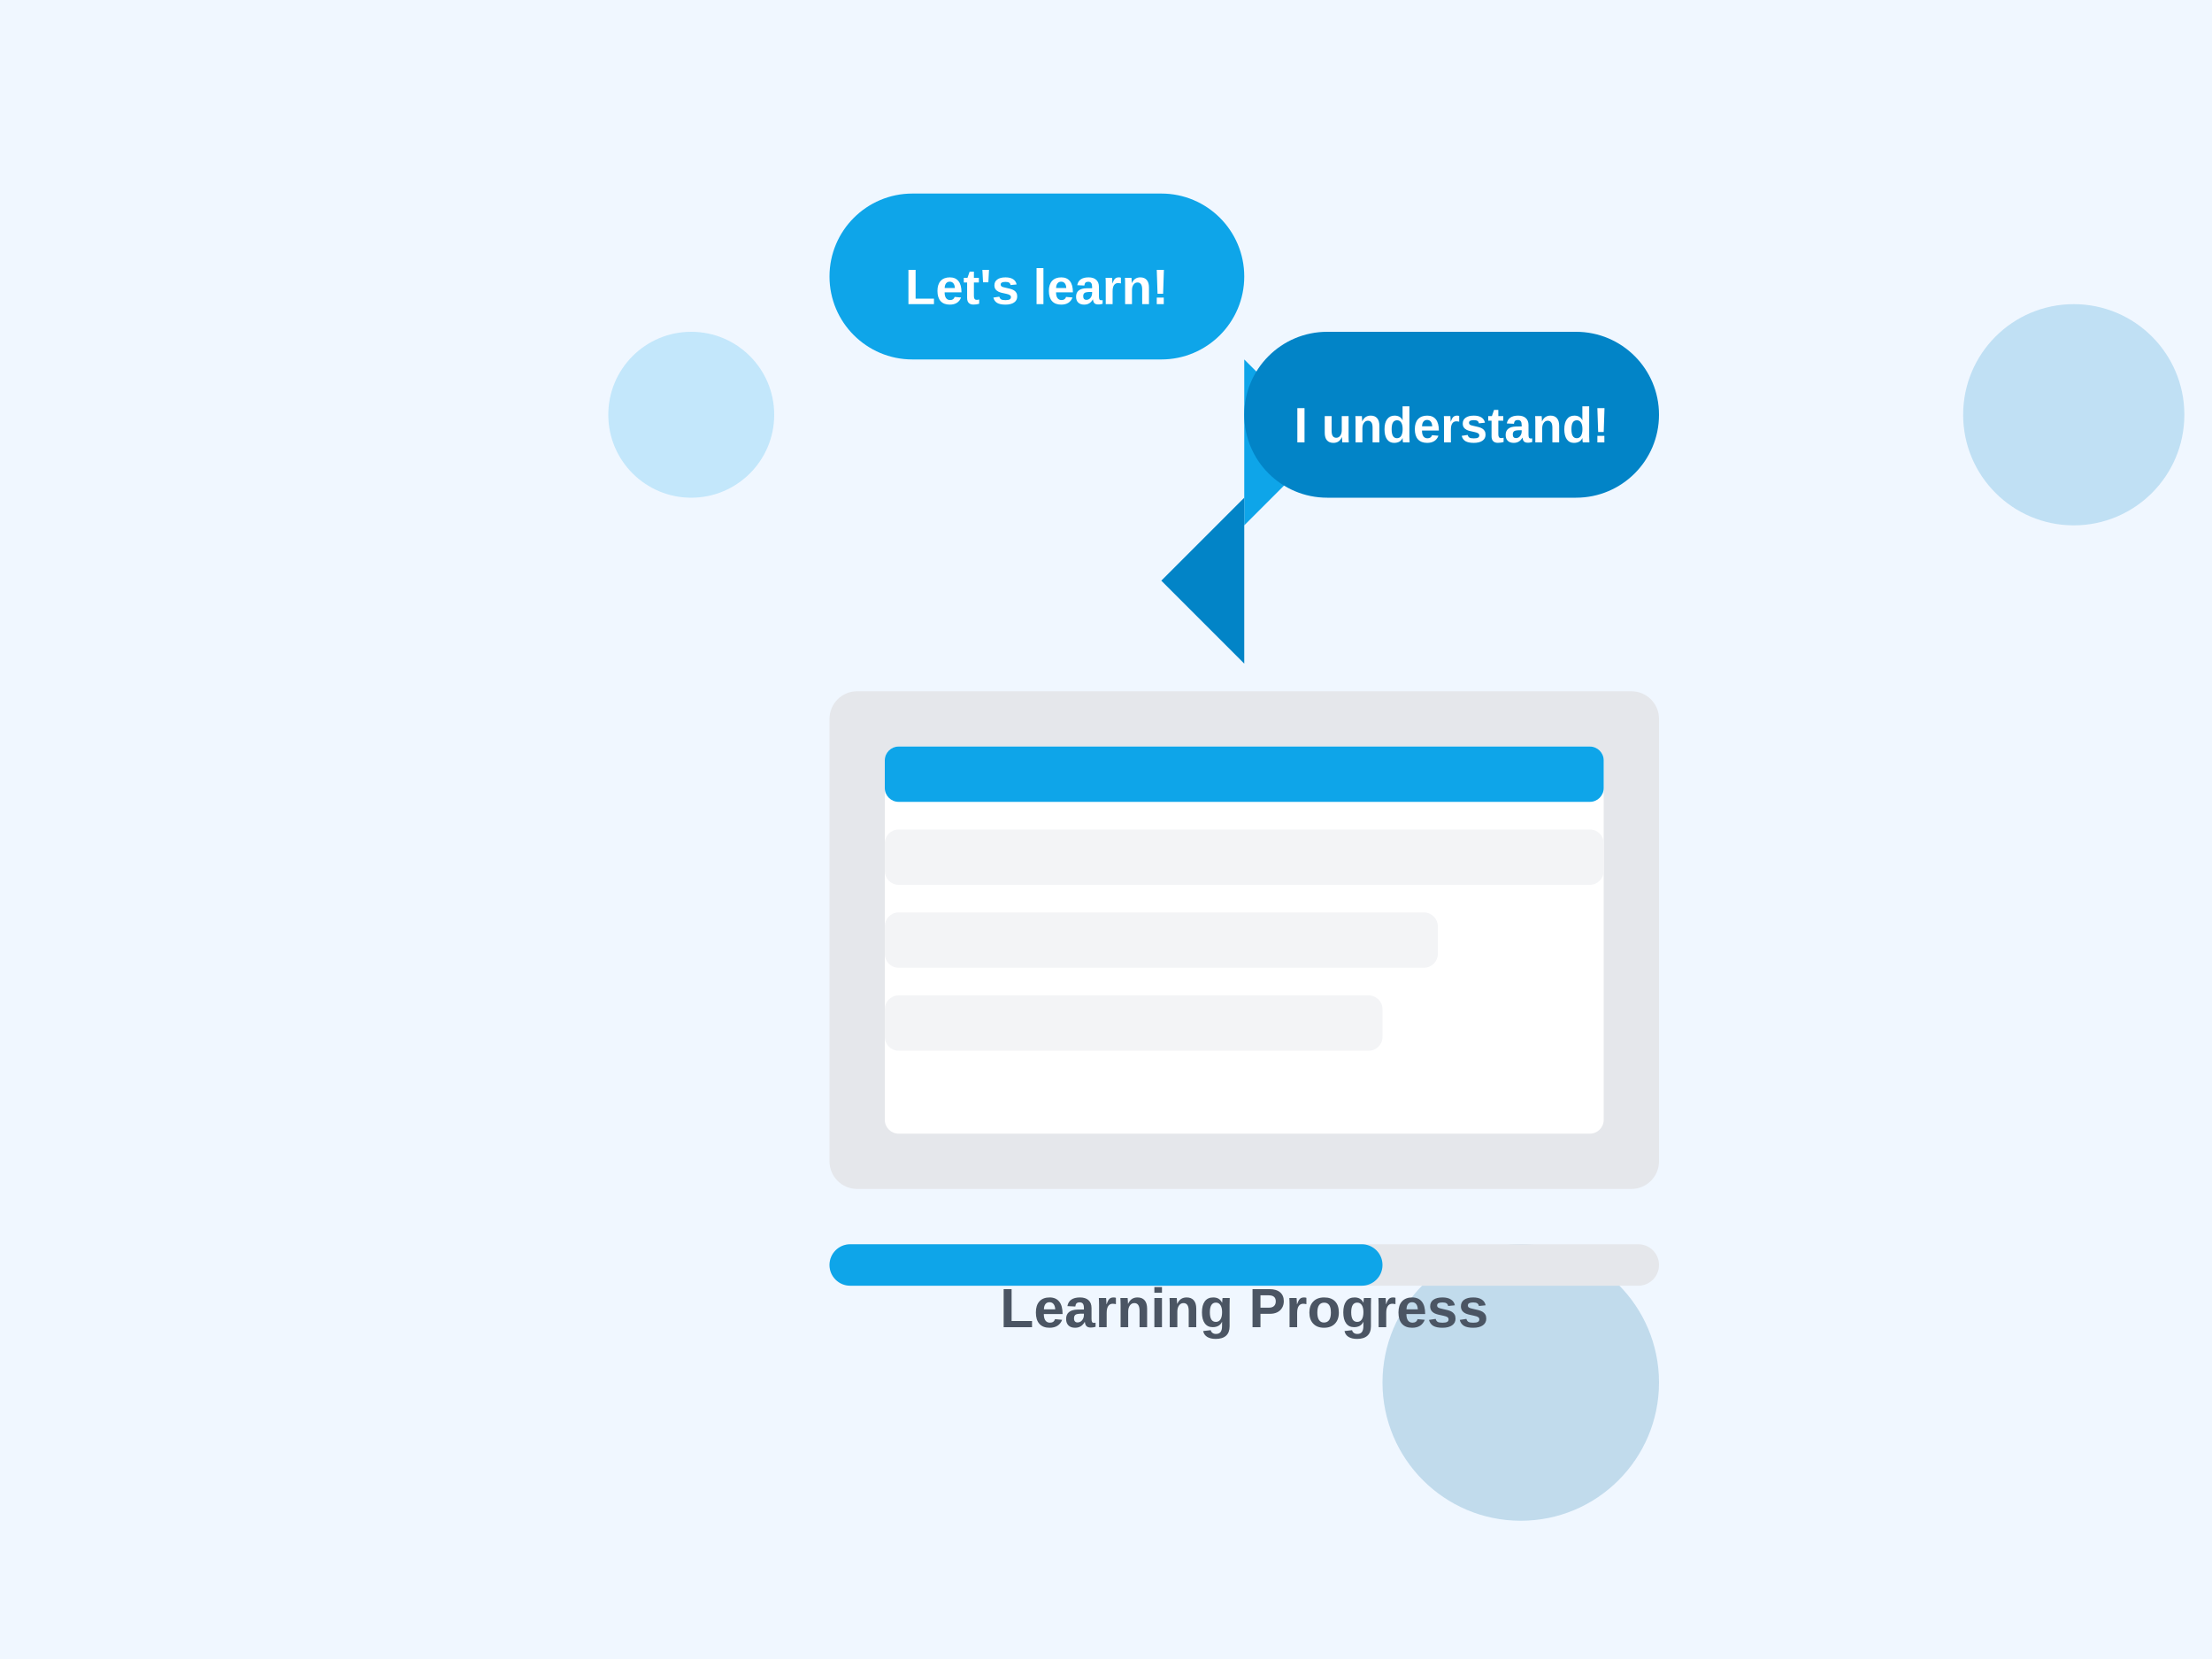
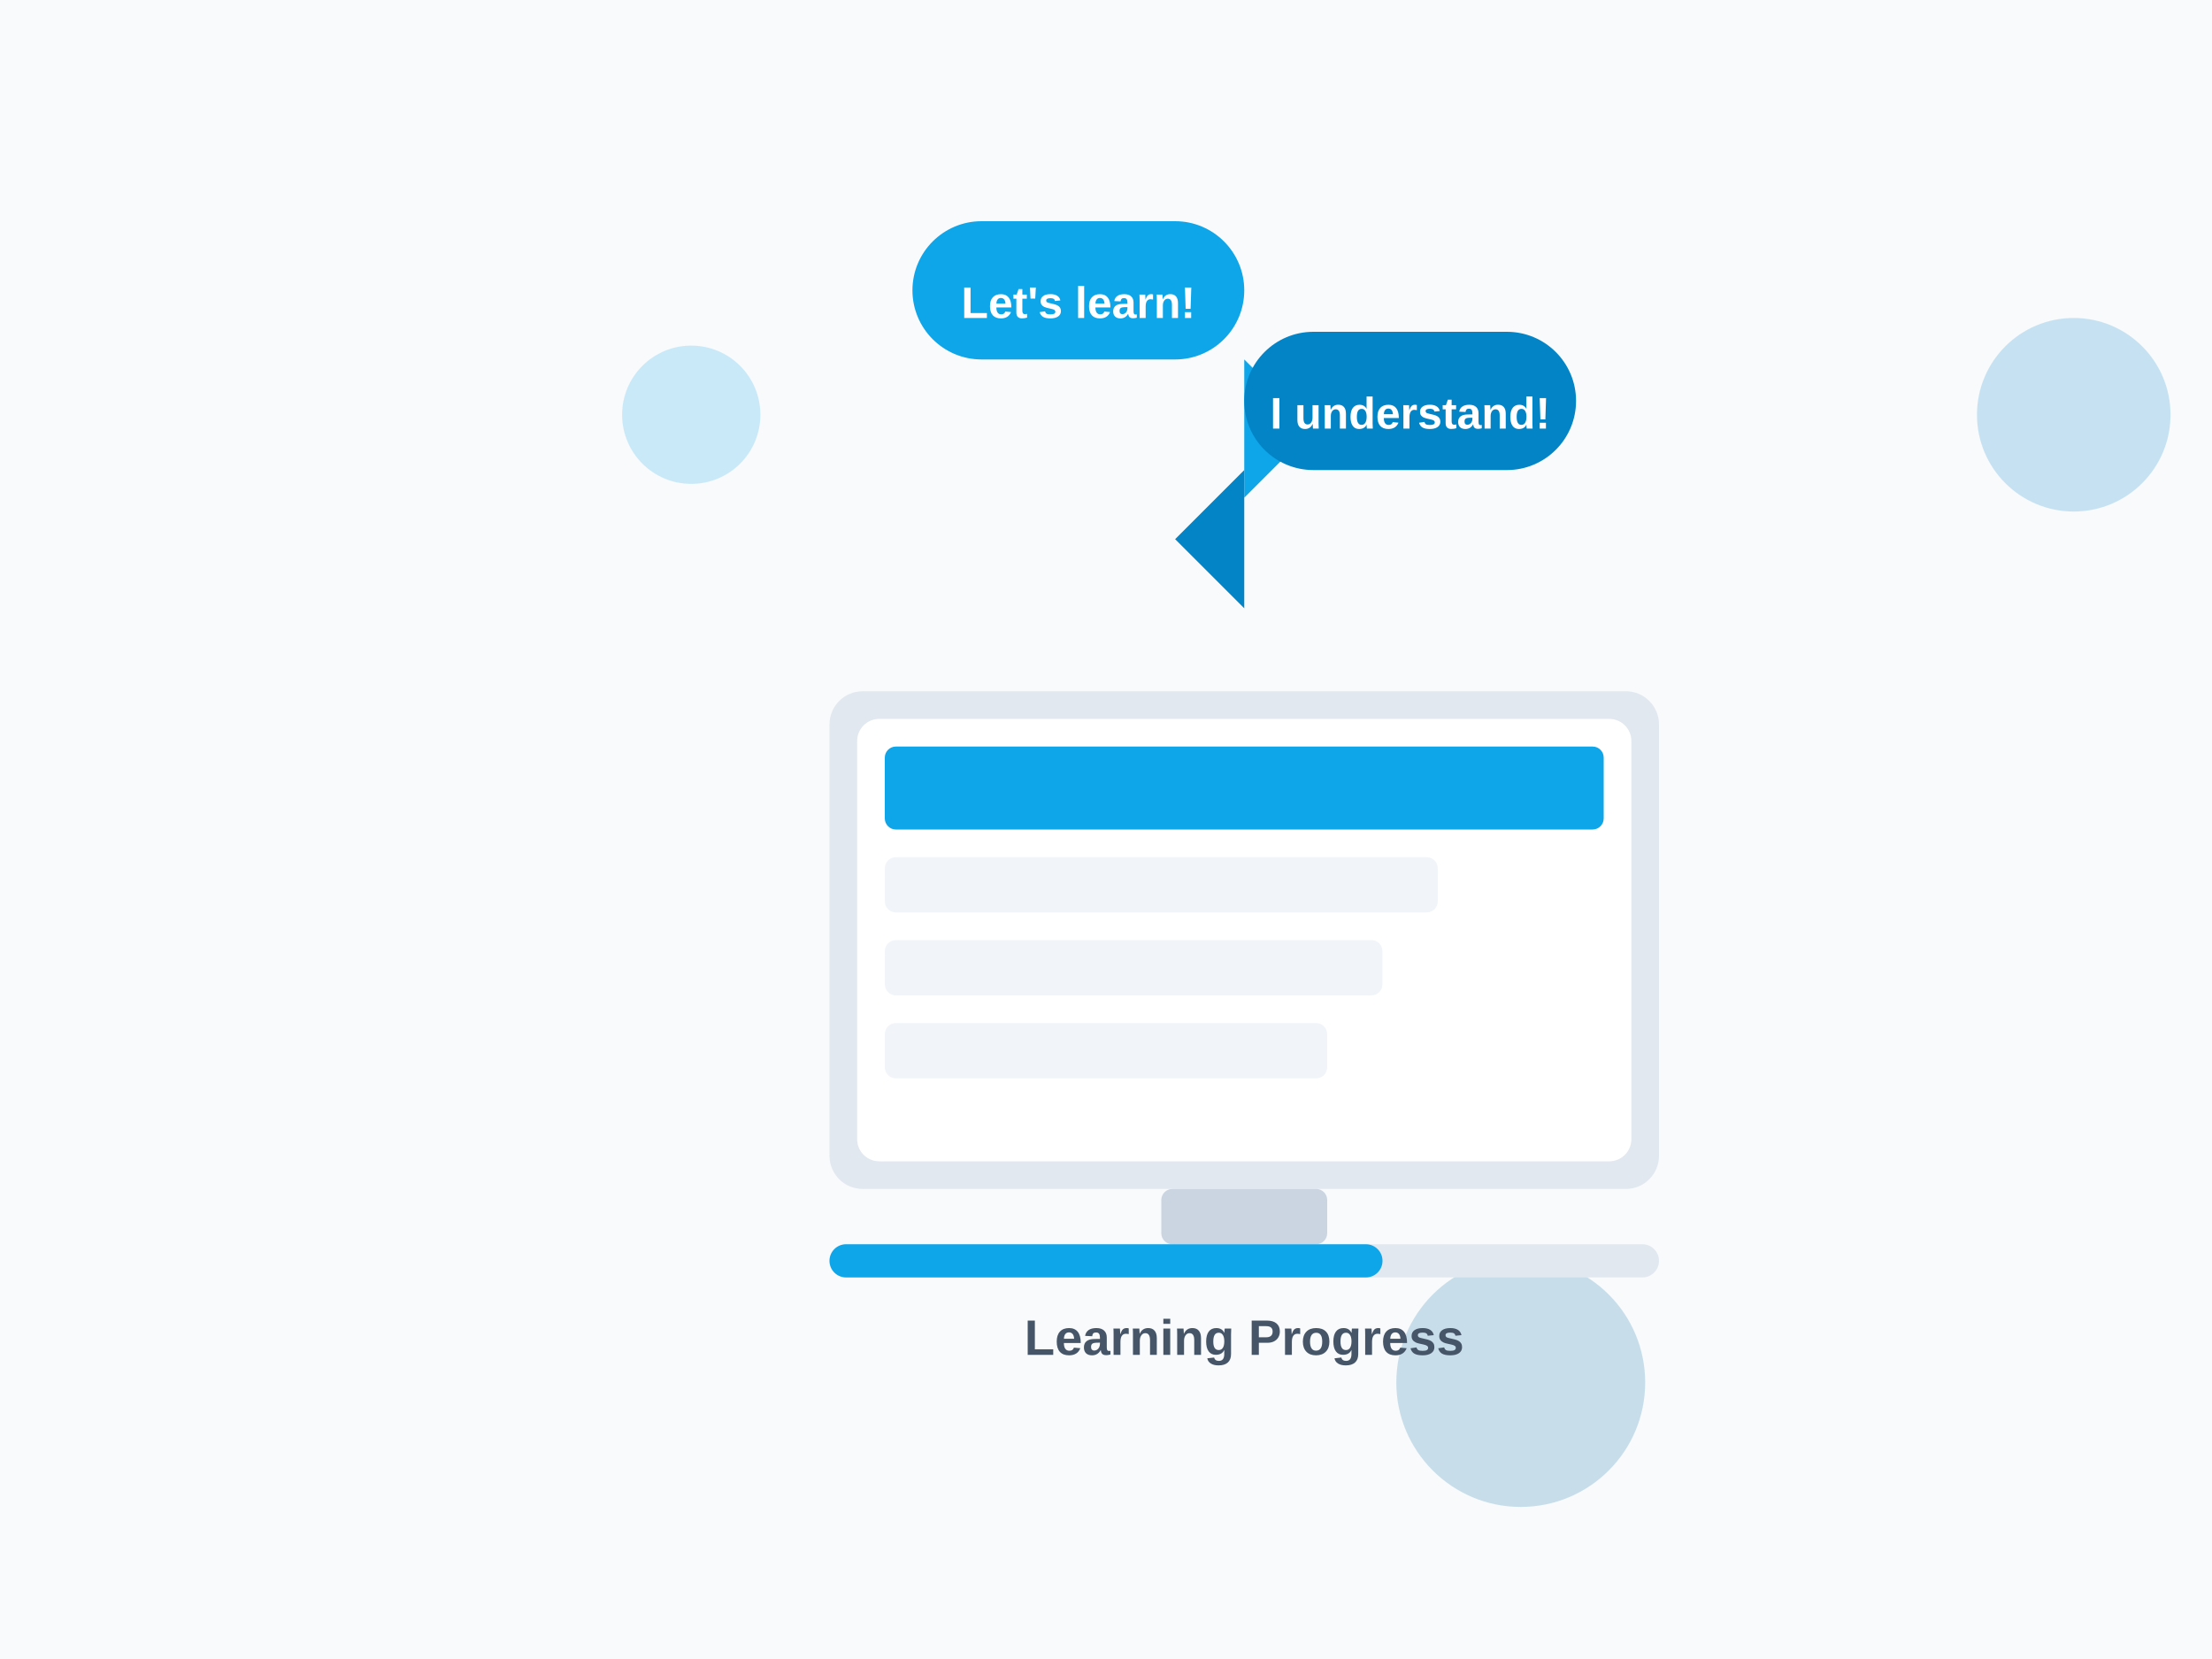
<svg xmlns="http://www.w3.org/2000/svg" width="800" height="600" viewBox="0 0 800 600" fill="none">
  <style>
    @keyframes float {
      0%, 100% { transform: translateY(0); }
-       50% { transform: translateY(-10px); }
+       50% { transform: translateY(-8px); }
    }
    @keyframes pulse {
-       0%, 100% { opacity: 0.2; }
-       50% { opacity: 0.4; }
-     }
-     @keyframes progress {
-       from { width: 0; }
-       to { width: 300; }
+       0%, 100% { opacity: 0.1; }
+       50% { opacity: 0.3; }
    }
    .floating { animation: float 3s ease-in-out infinite; }
    .pulsing { animation: pulse 3s ease-in-out infinite; }
-     .progress-bar { 
-       animation: progress 2s ease-out forwards;
-       transform-origin: left;
-     }
  </style>
-   <rect width="800" height="600" fill="#F0F7FF" />
+   <rect width="800" height="600" fill="#F8FAFC" />
  <g transform="translate(100, 100)">
-     <rect x="200" y="150" width="300" height="180" rx="10" fill="#E5E7EB" />
-     <rect x="220" y="170" width="260" height="140" rx="5" fill="#FFFFFF" />
-     <rect x="220" y="170" width="260" height="20" rx="5" fill="#0EA5E9" />
-     <rect x="220" y="200" width="260" height="20" rx="5" fill="#F3F4F6" />
-     <rect x="220" y="230" width="200" height="20" rx="5" fill="#F3F4F6" />
-     <rect x="220" y="260" width="180" height="20" rx="5" fill="#F3F4F6" />
+     <g transform="translate(200, 150)">
+       <rect width="300" height="180" rx="12" fill="#E2E8F0" />
+       <rect x="10" y="10" width="280" height="160" rx="8" fill="#FFFFFF" />
+       <rect x="20" y="20" width="260" height="30" rx="4" fill="#0EA5E9" />
+       <rect x="20" y="60" width="200" height="20" rx="4" fill="#F1F5F9" />
+       <rect x="20" y="90" width="180" height="20" rx="4" fill="#F1F5F9" />
+       <rect x="20" y="120" width="160" height="20" rx="4" fill="#F1F5F9" />
+       <rect x="120" y="180" width="60" height="20" rx="4" fill="#CBD5E1" />
+     </g>
    <g transform="translate(350, 30)" class="floating">
-       <path d="M0 0 L30 30 L0 60 Z" fill="#0EA5E9" />
-       <rect x="-150" y="-60" width="150" height="60" rx="30" fill="#0EA5E9" />
-       <text x="-75" y="-20" text-anchor="middle" font-family="Arial" font-size="18" font-weight="bold" fill="white">Let's learn!</text>
+       <path d="M0 0 L25 25 L0 50 Z" fill="#0EA5E9" />
+       <rect x="-120" y="-50" width="120" height="50" rx="25" fill="#0EA5E9" />
+       <text x="-60" y="-15" text-anchor="middle" font-family="Arial" font-size="16" font-weight="bold" fill="white">Let's learn!</text>
    </g>
-     <g transform="translate(350, 80)" class="floating" style="animation-delay: 1.5s">
-       <path d="M0 0 L-30 30 L0 60 Z" fill="#0284C7" />
-       <rect x="0" y="-60" width="150" height="60" rx="30" fill="#0284C7" />
-       <text x="75" y="-20" text-anchor="middle" font-family="Arial" font-size="18" font-weight="bold" fill="white">I understand!</text>
+     <g transform="translate(350, 70)" class="floating" style="animation-delay: 1.5s">
+       <path d="M0 0 L-25 25 L0 50 Z" fill="#0284C7" />
+       <rect x="0" y="-50" width="120" height="50" rx="25" fill="#0284C7" />
+       <text x="60" y="-15" text-anchor="middle" font-family="Arial" font-size="16" font-weight="bold" fill="white">I understand!</text>
    </g>
-     <circle cx="150" cy="50" r="30" fill="#0EA5E9" opacity="0.2" class="pulsing" />
-     <circle cx="650" cy="50" r="40" fill="#0284C7" opacity="0.2" class="pulsing" style="animation-delay: 1s" />
-     <circle cx="450" cy="400" r="50" fill="#0369A1" opacity="0.2" class="pulsing" style="animation-delay: 2s" />
-     <rect x="200" y="350" width="300" height="15" rx="7.5" fill="#E5E7EB" />
-     <rect x="200" y="350" width="200" height="15" rx="7.5" fill="#0EA5E9" />
-     <text x="350" y="380" text-anchor="middle" font-family="Arial" font-size="20" font-weight="bold" fill="#4B5563">Learning Progress</text>
+     <g class="pulsing">
+       <circle cx="150" cy="50" r="25" fill="#0EA5E9" opacity="0.2" />
+       <circle cx="650" cy="50" r="35" fill="#0284C7" opacity="0.2" style="animation-delay: 1s" />
+       <circle cx="450" cy="400" r="45" fill="#0369A1" opacity="0.2" style="animation-delay: 2s" />
+     </g>
+     <g transform="translate(200, 350)">
+       <rect width="300" height="12" rx="6" fill="#E2E8F0" />
+       <rect width="200" height="12" rx="6" fill="#0EA5E9" />
+       <text x="150" y="40" text-anchor="middle" font-family="Arial" font-size="18" font-weight="bold" fill="#475569">Learning Progress</text>
+     </g>
  </g>
</svg>
